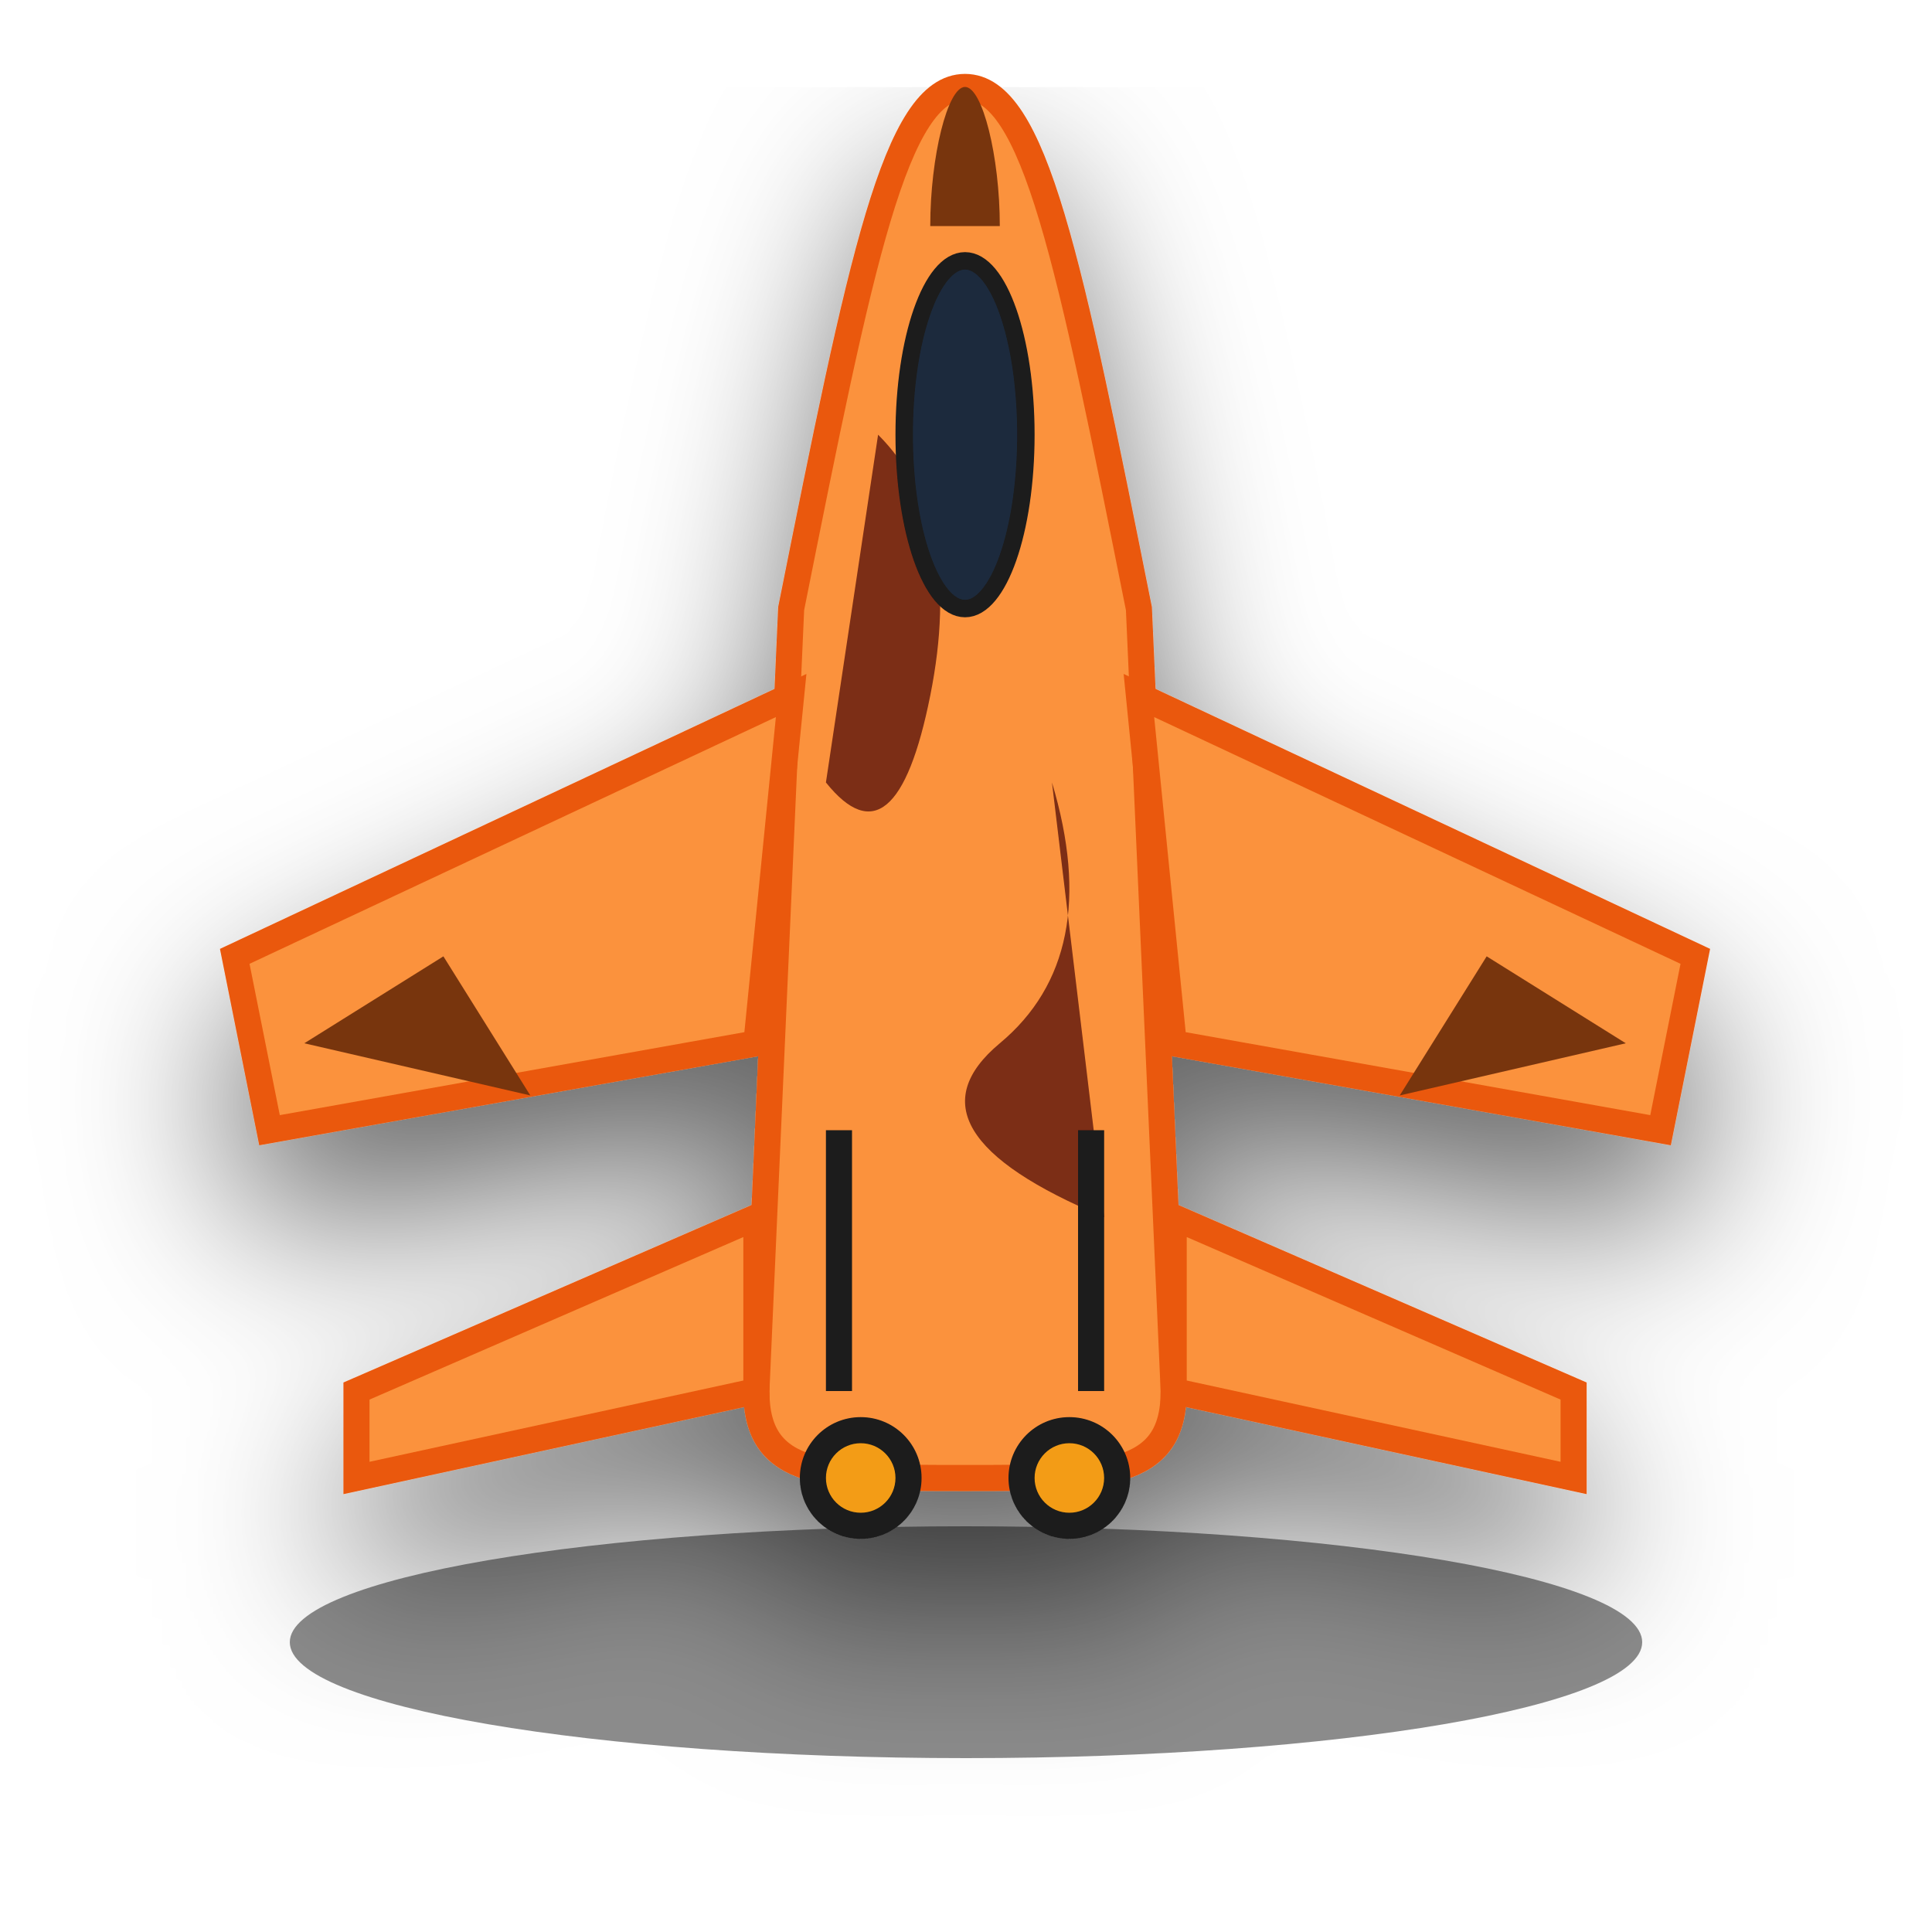
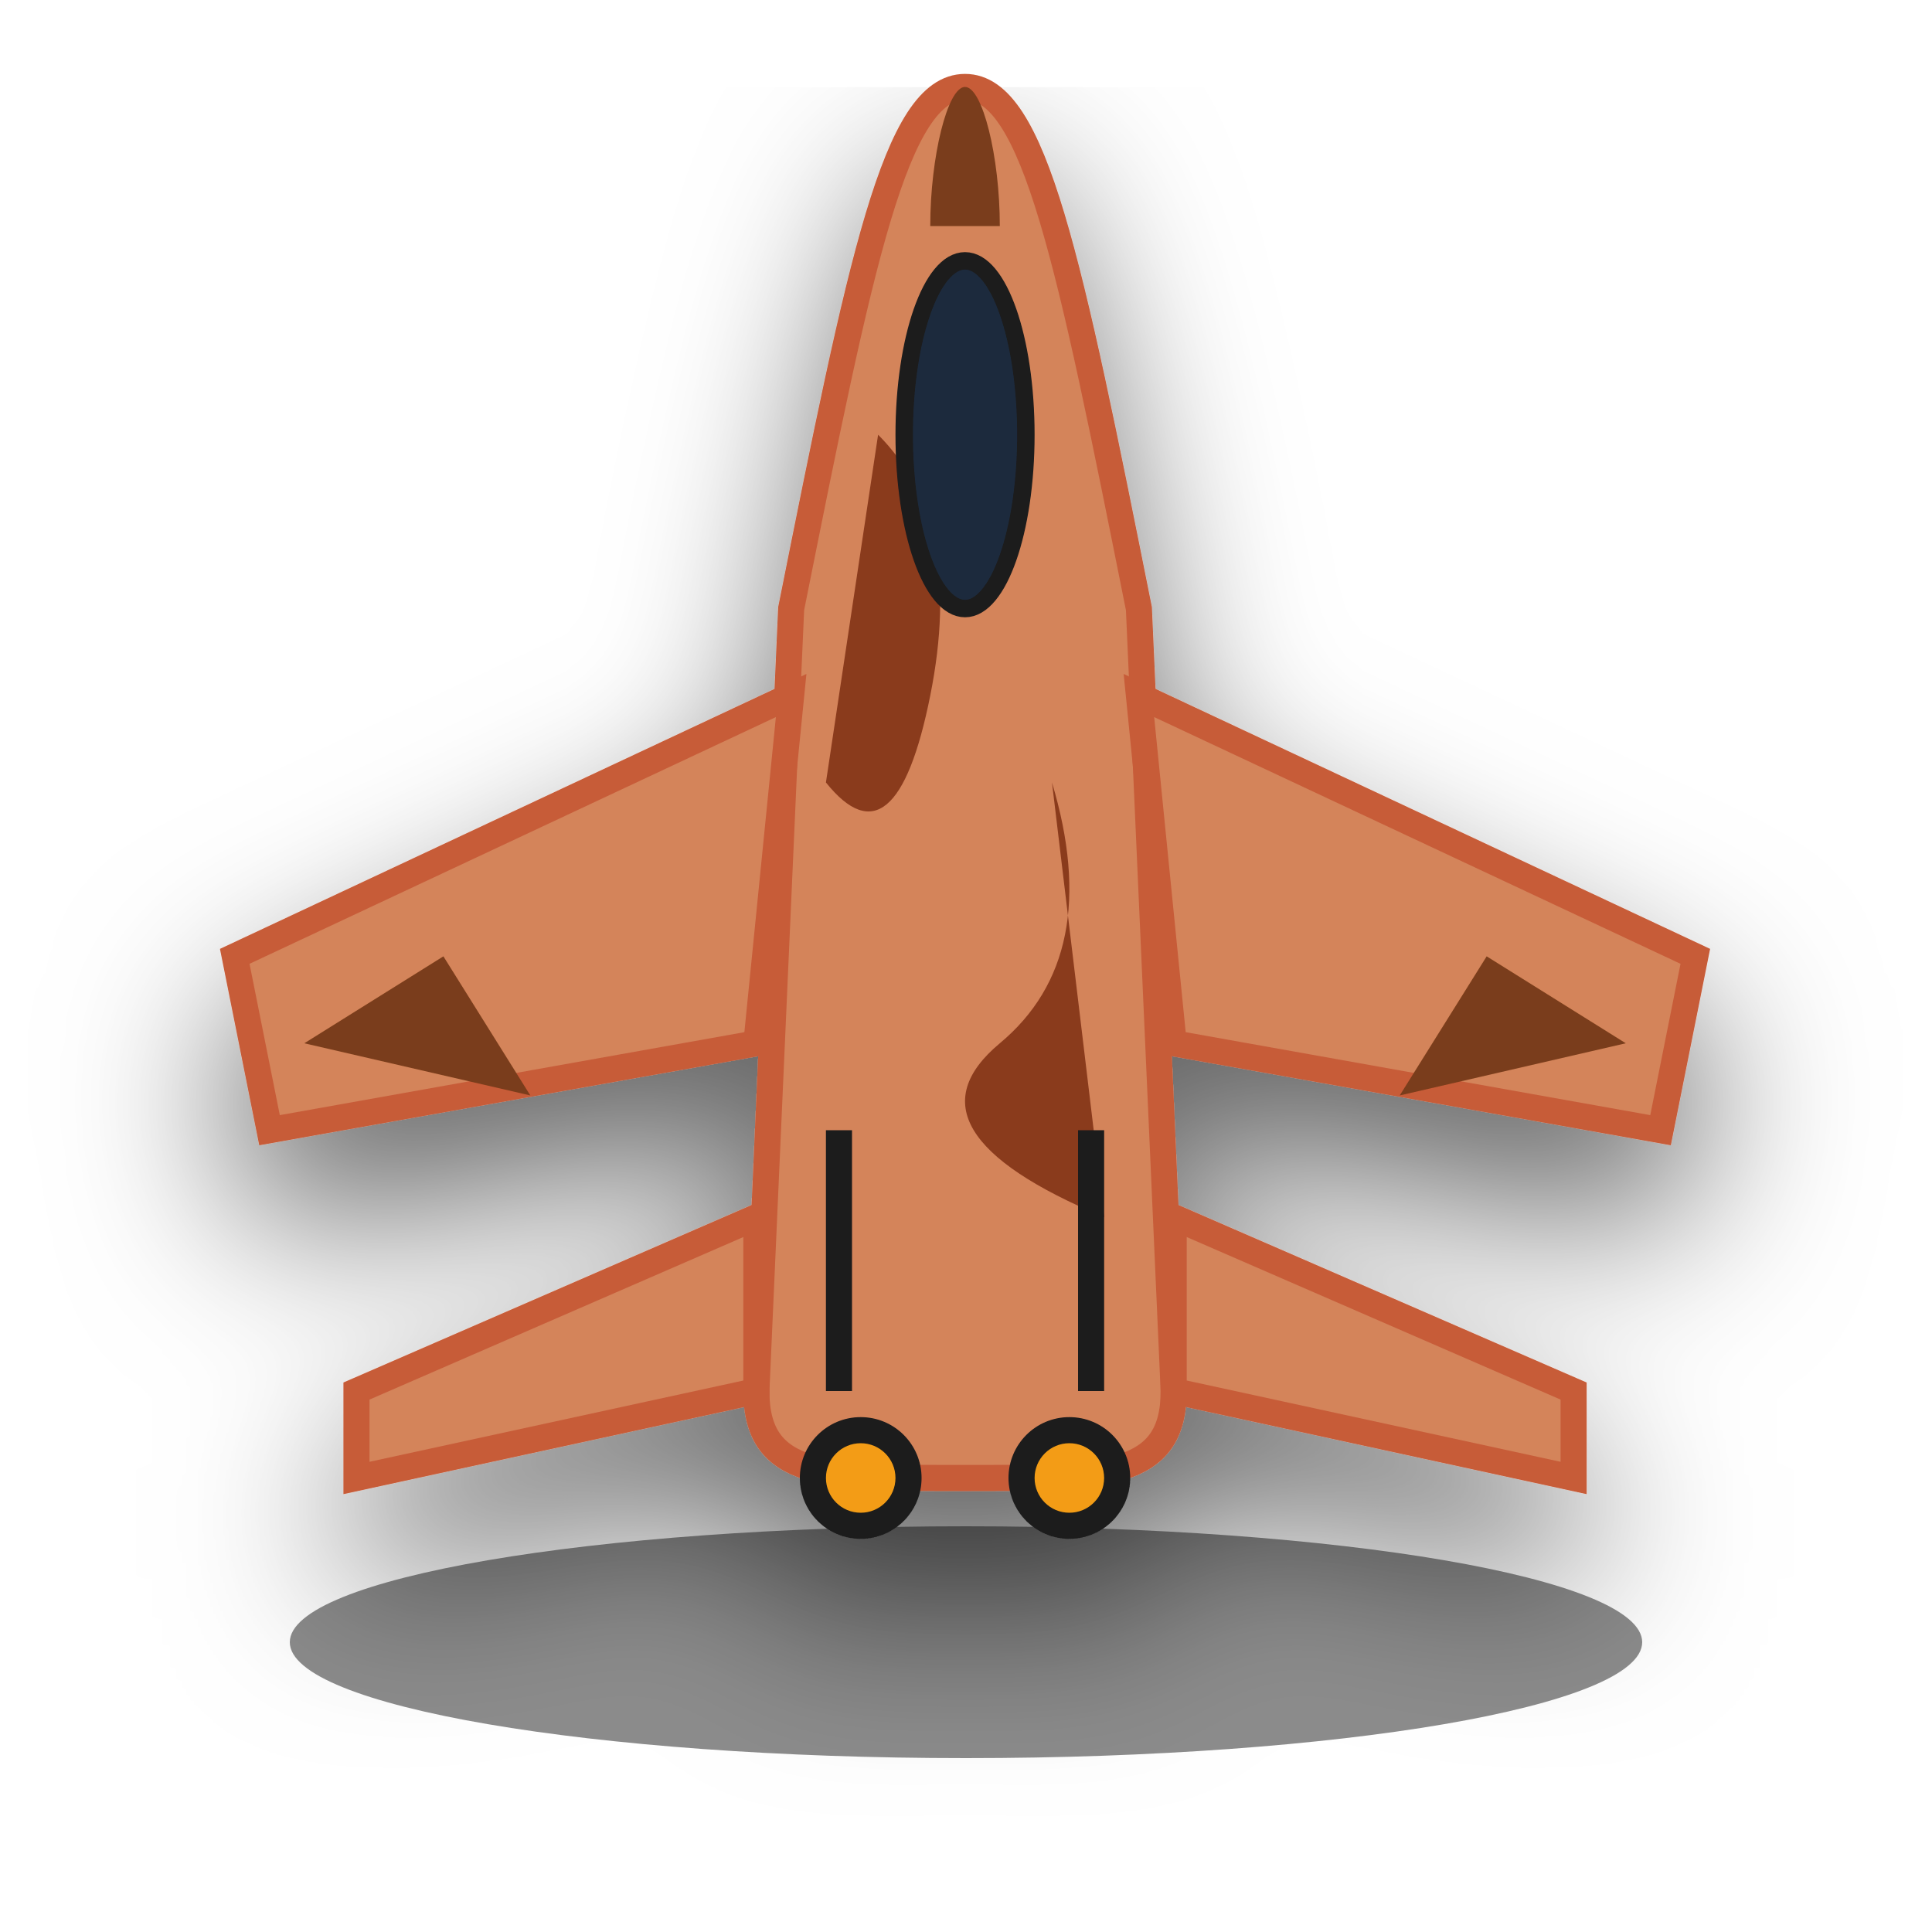
<svg xmlns="http://www.w3.org/2000/svg" viewBox="0 0 100 100">
  <defs>
    <filter id="shadow" x="-20%" y="-20%" width="140%" height="140%">
      <feDropShadow dx="0" dy="5" stdDeviation="5" flood-color="rgba(0,0,0,0.6)" />
    </filter>
  </defs>
  <ellipse cx="50" cy="85" rx="35" ry="6" fill="#1a1a1a" opacity="0.5" />
  <g filter="url(#shadow)" transform="scale(0.9) translate(5.5, -5)">
-     <path d="M 50 10 C 54 10, 56 20, 60 40 L 62 85 C 62 90, 58 90, 50 90 C 42 90, 38 90, 38 85 L 40 40 C 44 20, 46 10, 50 10 Z" fill="#fb923c" stroke="#ea580c" stroke-width="1.5" />
-     <path d="M 45 30 Q 50 35 48 45 T 42 50 Z" fill="#7c2d12" />
-     <path d="M 55 50 Q 58 60 52 65 T 58 75 Z" fill="#7c2d12" />
-     <path d="M 50 10 C 51 10, 52 14, 52 18 L 48 18 C 48 14, 49 10, 50 10 Z" fill="#78350f" />
+     <path d="M 50 10 C 54 10, 56 20, 60 40 L 62 85 C 62 90, 58 90, 50 90 C 42 90, 38 90, 38 85 L 40 40 C 44 20, 46 10, 50 10 Z" fill="#d4845a" stroke="#c75b39" stroke-width="1.5" />
+     <path d="M 45 30 Q 50 35 48 45 T 42 50 Z" fill="#8a3a1e" />
+     <path d="M 55 50 Q 58 60 52 65 T 58 75 Z" fill="#8a3a1e" />
+     <path d="M 50 10 C 51 10, 52 14, 52 18 L 48 18 C 48 14, 49 10, 50 10 Z" fill="#7a3d1a" />
    <ellipse cx="50" cy="30" rx="3.5" ry="10" fill="#1a2b3c" stroke="#1a1a1a" stroke-width="1" />
-     <path d="M 40 45 L 8 60 L 10 70 L 38 65 Z" fill="#fb923c" stroke="#ea580c" stroke-width="1.5" />
-     <path d="M 60 45 L 92 60 L 90 70 L 62 65 Z" fill="#fb923c" stroke="#ea580c" stroke-width="1.5" />
-     <path d="M 20 60 L 12 65 L 25 68 Z" fill="#78350f" />
-     <path d="M 80 60 L 88 65 L 75 68 Z" fill="#78350f" />
-     <path d="M 38 75 L 15 85 L 15 90 L 38 85 Z" fill="#fb923c" stroke="#ea580c" stroke-width="1.5" />
-     <path d="M 62 75 L 85 85 L 85 90 L 62 85 Z" fill="#fb923c" stroke="#ea580c" stroke-width="1.5" />
+     <path d="M 40 45 L 8 60 L 10 70 L 38 65 Z" fill="#d4845a" stroke="#c75b39" stroke-width="1.5" />
+     <path d="M 60 45 L 92 60 L 90 70 L 62 65 Z" fill="#d4845a" stroke="#c75b39" stroke-width="1.5" />
+     <path d="M 20 60 L 12 65 L 25 68 Z" fill="#7a3d1a" />
+     <path d="M 80 60 L 88 65 L 75 68 Z" fill="#7a3d1a" />
+     <path d="M 38 75 L 15 85 L 15 90 L 38 85 Z" fill="#d4845a" stroke="#c75b39" stroke-width="1.5" />
+     <path d="M 62 75 L 85 85 L 85 90 L 62 85 Z" fill="#d4845a" stroke="#c75b39" stroke-width="1.5" />
    <rect x="42" y="70" width="1.5" height="15" fill="#1a1a1a" />
    <rect x="56.5" y="70" width="1.5" height="15" fill="#1a1a1a" />
    <circle cx="44" cy="90" r="3.5" fill="#1a1a1a" />
    <circle cx="44" cy="90" r="2" fill="#f39c12" />
    <circle cx="56" cy="90" r="3.5" fill="#1a1a1a" />
    <circle cx="56" cy="90" r="2" fill="#f39c12" />
  </g>
</svg>
